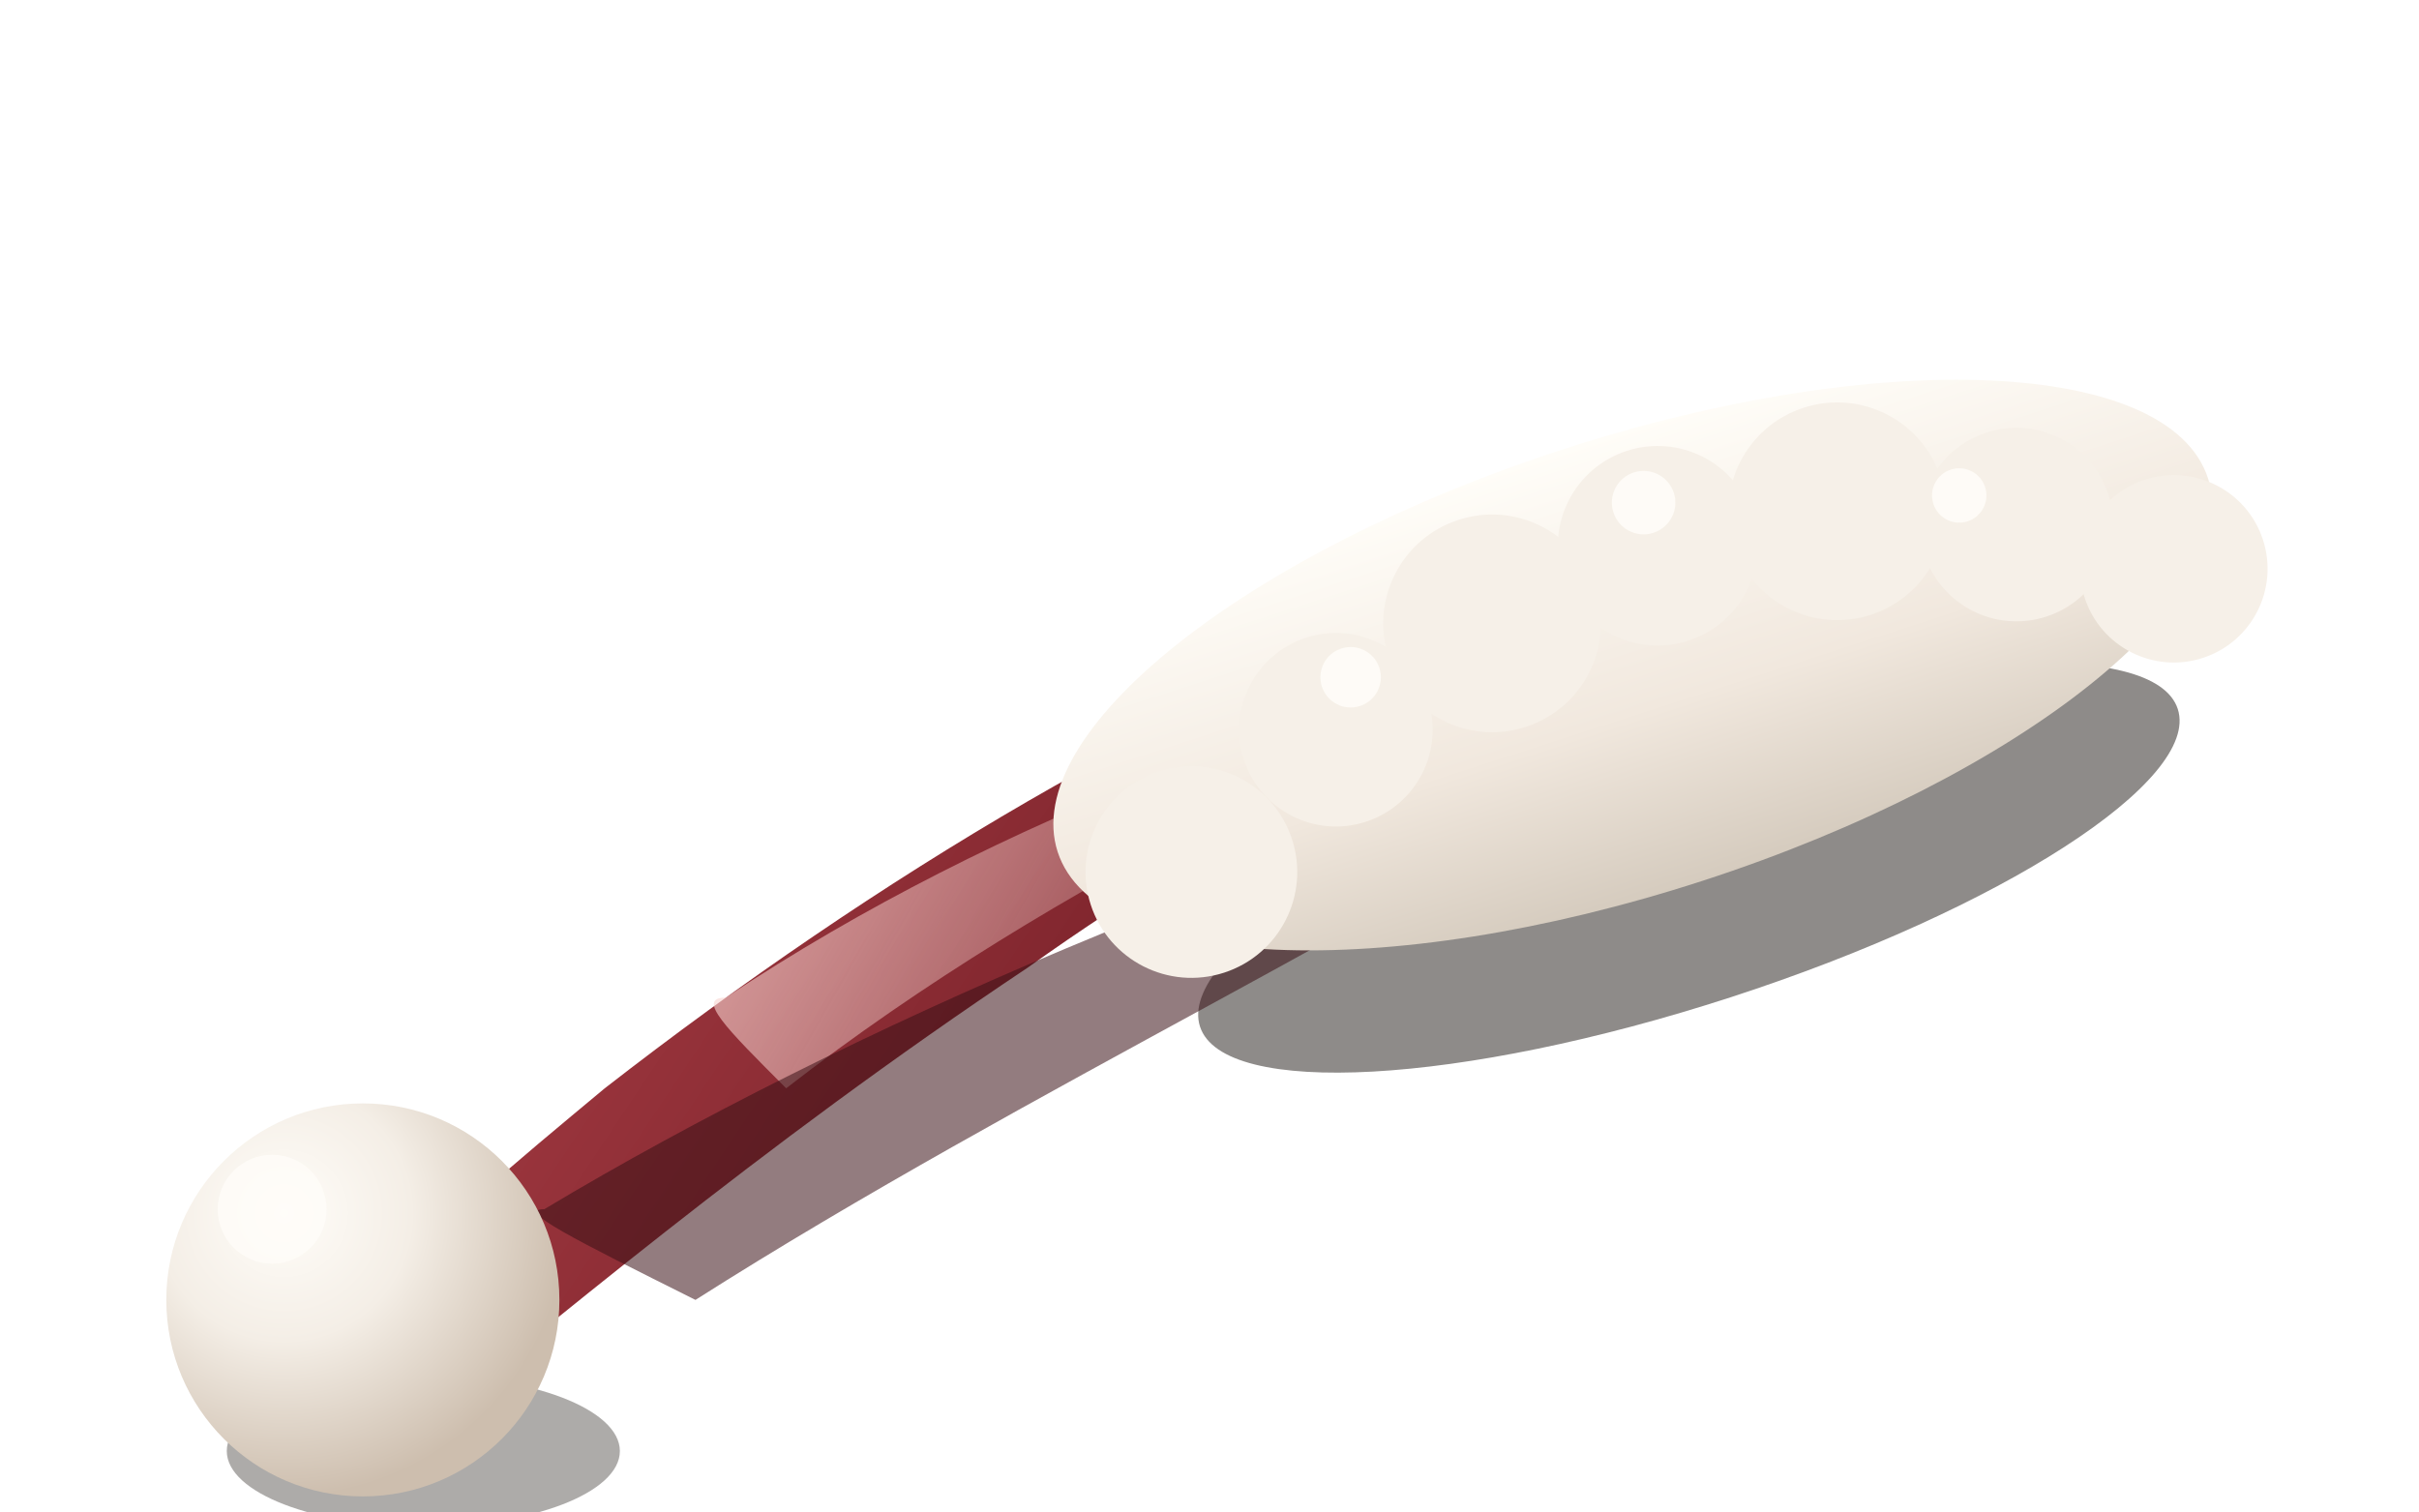
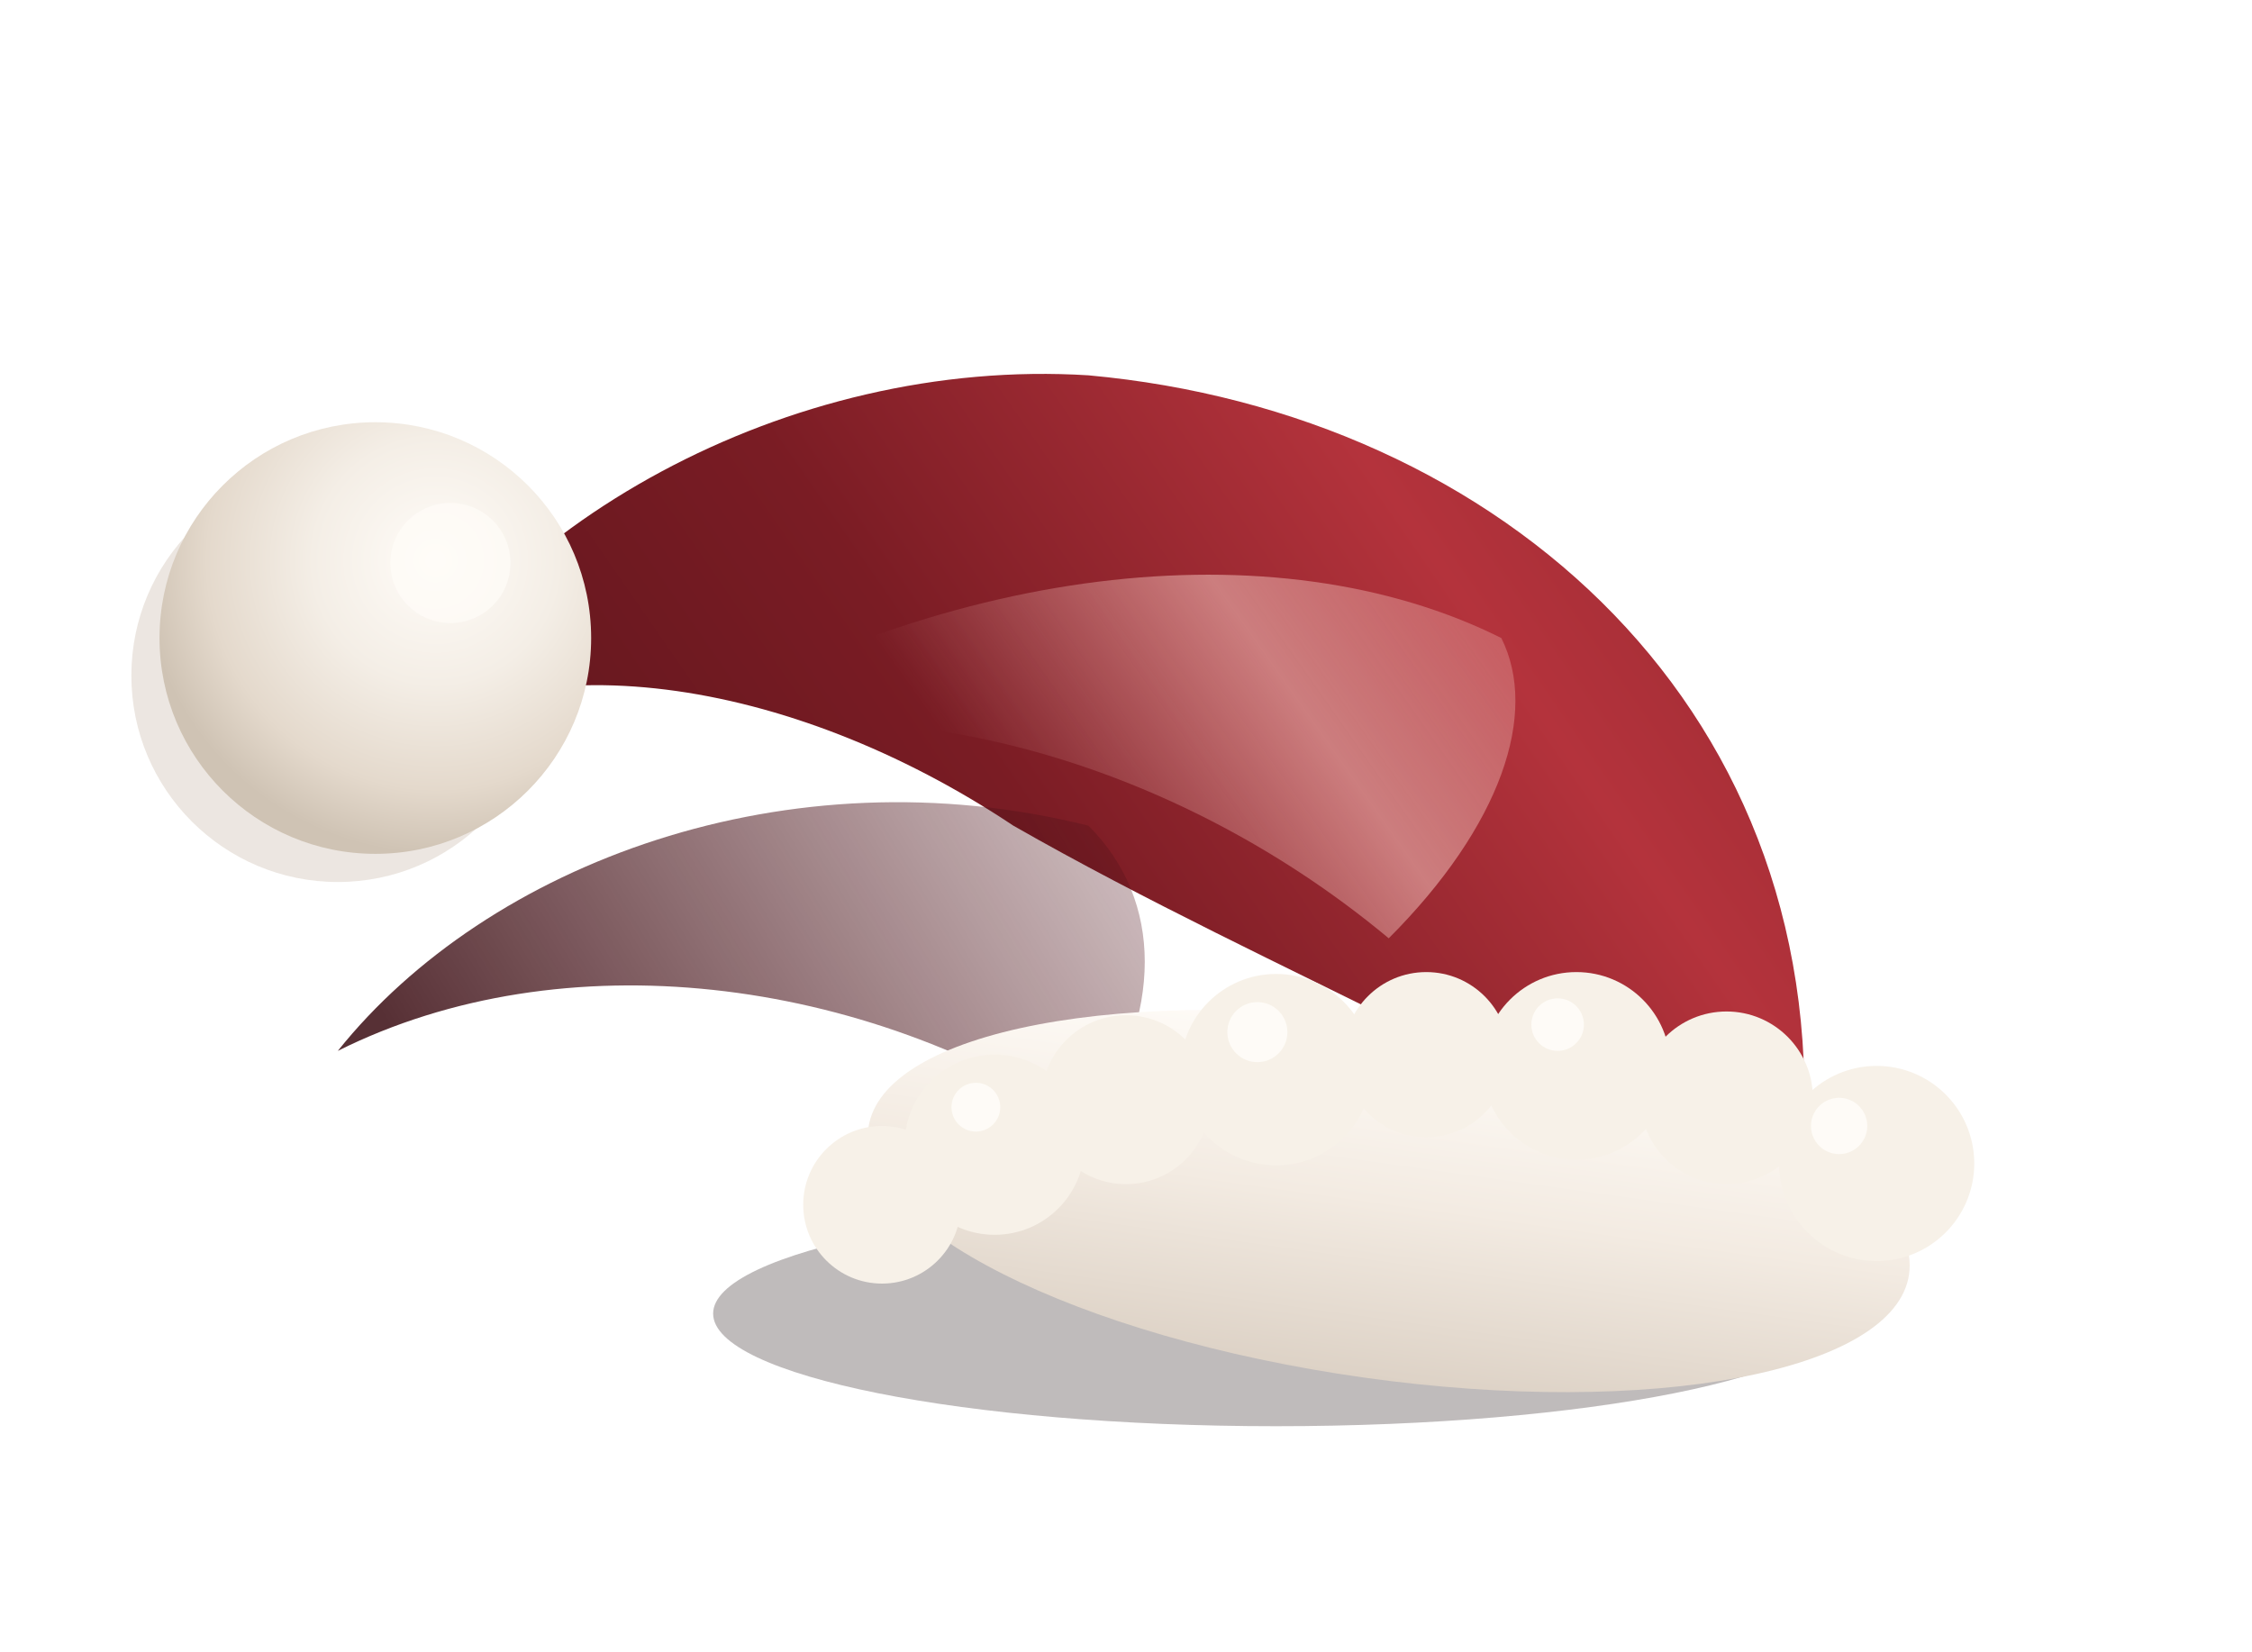
- <svg xmlns="http://www.w3.org/2000/svg" viewBox="0 0 160 100" width="160" height="100" fill="none">
+ <svg xmlns="http://www.w3.org/2000/svg" viewBox="0 0 120 88" width="120" height="88" fill="none">
  <defs>
-     <linearGradient id="velvet" x1="18" y1="20" x2="120" y2="88" gradientUnits="userSpaceOnUse">
-       <stop offset="0" stop-color="#D06A70" />
-       <stop offset="0.28" stop-color="#A33A42" />
-       <stop offset="0.62" stop-color="#7A222A" />
-       <stop offset="1" stop-color="#4A141A" />
+     <linearGradient id="velvet" x1="18" y1="20" x2="96" y2="74" gradientUnits="userSpaceOnUse">
+       <stop offset="0" stop-color="#8E242C" />
+       <stop offset="0.28" stop-color="#B4333C" />
+       <stop offset="0.55" stop-color="#7A1C24" />
+       <stop offset="1" stop-color="#4C1218" />
    </linearGradient>
-     <linearGradient id="sheen" x1="20" y1="30" x2="90" y2="70" gradientUnits="userSpaceOnUse">
-       <stop offset="0" stop-color="#F8D4D0" stop-opacity=".15" />
-       <stop offset="0.4" stop-color="#F8D4D0" stop-opacity=".75" />
-       <stop offset="1" stop-color="#F8D4D0" stop-opacity="0" />
+     <linearGradient id="sheen" x1="30" y1="24" x2="78" y2="58" gradientUnits="userSpaceOnUse">
+       <stop offset="0" stop-color="#F0B8B4" stop-opacity="0" />
+       <stop offset="0.42" stop-color="#F3C2BC" stop-opacity=".55" />
+       <stop offset="0.7" stop-color="#F0B8B4" stop-opacity="0" />
    </linearGradient>
-     <radialGradient id="pom" cx="30%" cy="28%" r="72%">
-       <stop offset="0" stop-color="#FFFDF9" />
-       <stop offset="0.45" stop-color="#F4EEE6" />
-       <stop offset="1" stop-color="#CDBEAE" />
+     <linearGradient id="fold" x1="40" y1="40" x2="90" y2="70" gradientUnits="userSpaceOnUse">
+       <stop offset="0" stop-color="#5A141C" stop-opacity="0" />
+       <stop offset="1" stop-color="#3A0C12" stop-opacity=".85" />
+     </linearGradient>
+     <radialGradient id="pom" cx="36%" cy="32%" r="68%">
+       <stop offset="0" stop-color="#FFFcf8" />
+       <stop offset="0.42" stop-color="#F4EEE6" />
+       <stop offset="0.78" stop-color="#E4D9CC" />
+       <stop offset="1" stop-color="#CFC3B4" />
    </radialGradient>
    <linearGradient id="fur" x1="0" y1="0" x2="0" y2="1">
-       <stop offset="0" stop-color="#FFFDF8" />
-       <stop offset=".6" stop-color="#F1E8DE" />
-       <stop offset="1" stop-color="#D5CBBE" />
+       <stop offset="0" stop-color="#FFFcf8" />
+       <stop offset="0.5" stop-color="#F3EBE2" />
+       <stop offset="1" stop-color="#DDD2C6" />
    </linearGradient>
  </defs>
-   <ellipse cx="108" cy="58" rx="34" ry="9" fill="#120C08" opacity=".48" transform="rotate(-18 108 46)" />
-   <path d="M96 40C78 46 58 58 40 72C28 82 18 90 26 96C36 88 50 76 68 64C82 54 98 46 112 42C108 38 102 38 96 40Z" fill="url(#velvet)" />
-   <path d="M48 66C66 54 88 46 108 42C92 48 70 58 52 72C48 68 46 66 48 66Z" fill="url(#sheen)" />
-   <path d="M36 80C56 68 84 56 108 50C94 60 68 72 46 86C38 82 34 80 36 80Z" fill="#3A1016" opacity=".55" />
-   <g transform="rotate(-18 108 44)">
-     <ellipse cx="108" cy="44" rx="40" ry="15" fill="url(#fur)" />
-     <g fill="#F6F0E8">
-       <circle cx="76" cy="48" r="7" />
-       <circle cx="88" cy="42" r="6.4" />
-       <circle cx="100" cy="38.5" r="7.2" />
-       <circle cx="112" cy="37" r="6.6" />
-       <circle cx="124" cy="38.5" r="7.2" />
-       <circle cx="135" cy="43" r="6.4" />
-       <circle cx="144" cy="49" r="6.2" />
+   <g transform="translate(120 0) scale(-1 1)">
+     <ellipse cx="52" cy="70" rx="30" ry="6" fill="#1A0A0C" opacity=".28" />
+     <path d="M24 62C22 38 40 22 62 20C78 19 94 28 100 40C92 34 78 36 66 44C52 52 36 58 26 66C25 65 24 63 24 62Z" fill="url(#velvet)" />
+     <path d="M40 34C52 28 70 30 86 40C74 36 58 40 46 50C40 44 38 38 40 34Z" fill="url(#sheen)" />
+     <path d="M62 44C78 40 94 46 102 56C90 50 74 52 62 60C58 54 58 48 62 44Z" fill="url(#fold)" />
+     <g>
+       <ellipse cx="46" cy="64" rx="28" ry="9.5" fill="url(#fur)" transform="rotate(-8 46 64)" />
+       <g fill="#F7F1E8">
+         <circle cx="20" cy="62" r="5.2" />
+         <circle cx="28" cy="58.5" r="4.6" />
+         <circle cx="36" cy="56.8" r="5" />
+         <circle cx="44" cy="56.2" r="4.4" />
+         <circle cx="52" cy="57" r="5.1" />
+         <circle cx="60" cy="58.6" r="4.5" />
+         <circle cx="67" cy="61" r="4.8" />
+         <circle cx="73" cy="64.2" r="4.2" />
+       </g>
+       <g fill="#FFFDF9" opacity=".85">
+         <circle cx="22" cy="60" r="1.5" />
+         <circle cx="37" cy="54.6" r="1.4" />
+         <circle cx="53" cy="55" r="1.6" />
+         <circle cx="68" cy="59" r="1.3" />
+       </g>
    </g>
-     <g fill="#FFFDF9" opacity=".85">
-       <circle cx="90" cy="39" r="2" />
-       <circle cx="112" cy="34" r="2.1" />
-       <circle cx="132" cy="40" r="1.8" />
-     </g>
+     <circle cx="102" cy="36" r="11" fill="#C9B8A8" opacity=".35" />
+     <circle cx="100" cy="34" r="11.5" fill="url(#pom)" />
+     <circle cx="96" cy="30" r="3.2" fill="#FFFcf8" opacity=".7" />
  </g>
-   <ellipse cx="28" cy="96" rx="13" ry="5" fill="#140E0A" opacity=".35" />
-   <circle cx="24" cy="86" r="13" fill="url(#pom)" />
-   <circle cx="18" cy="80" r="3.6" fill="#FFFDF9" opacity=".8" />
</svg>
